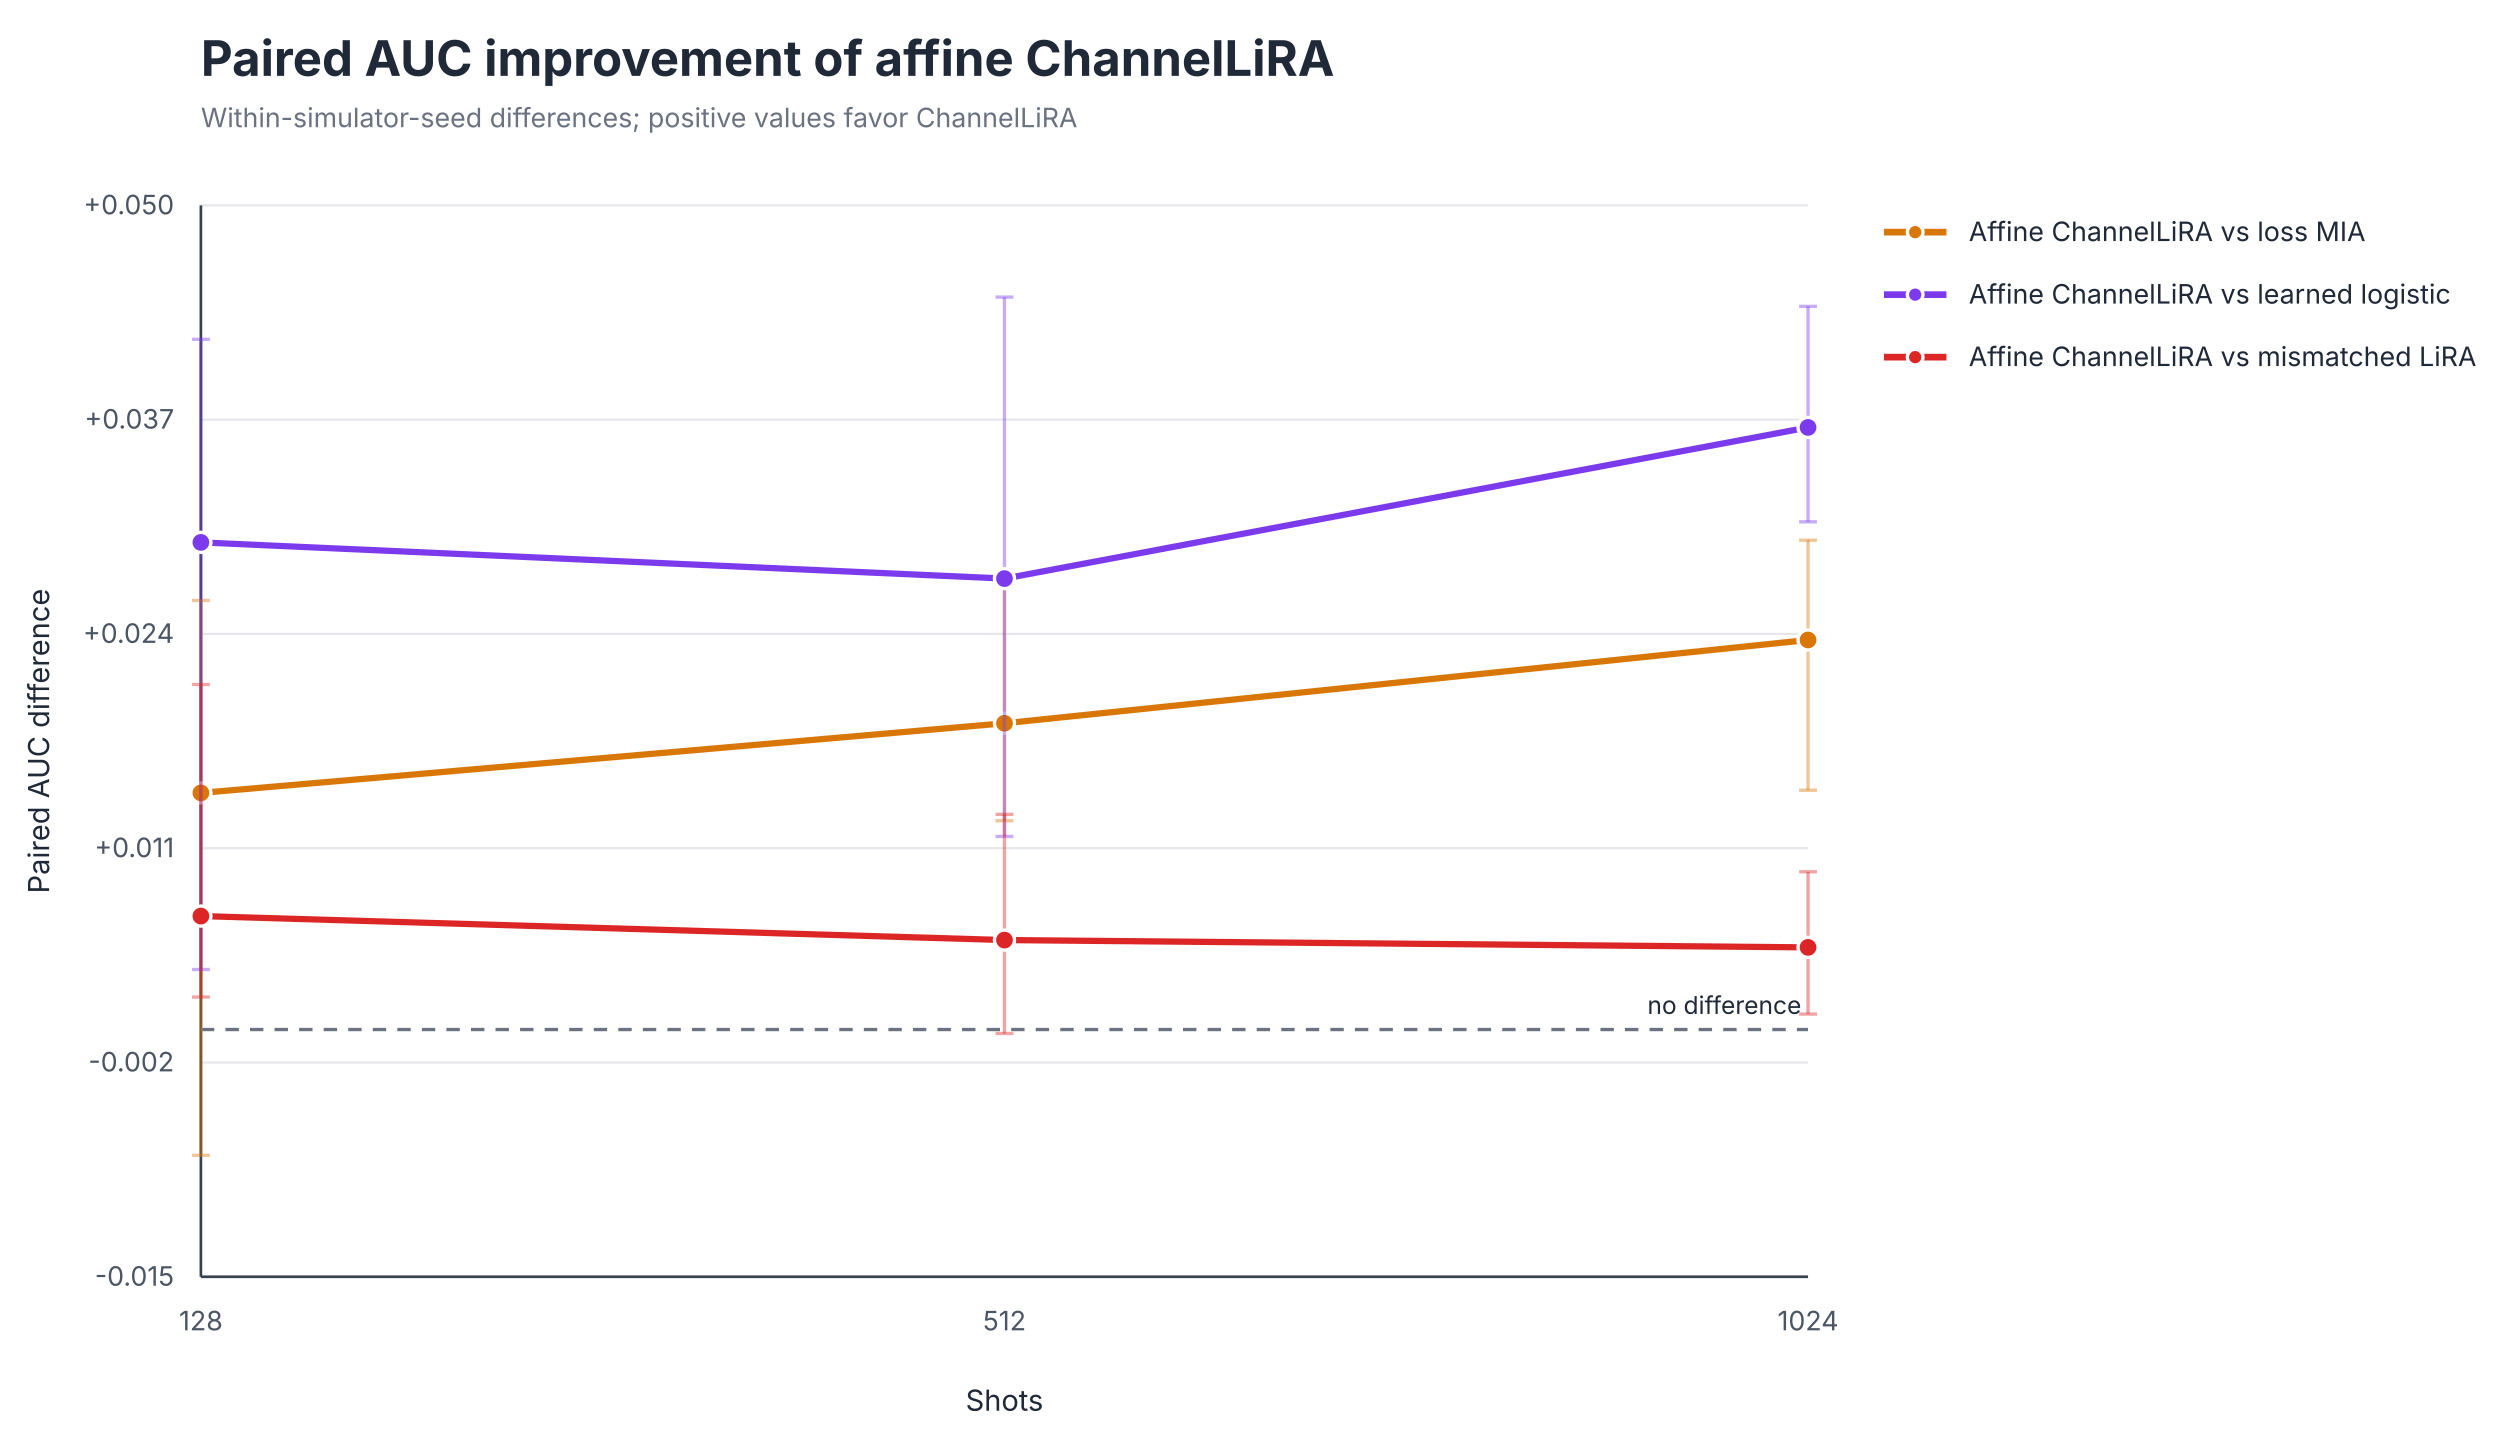
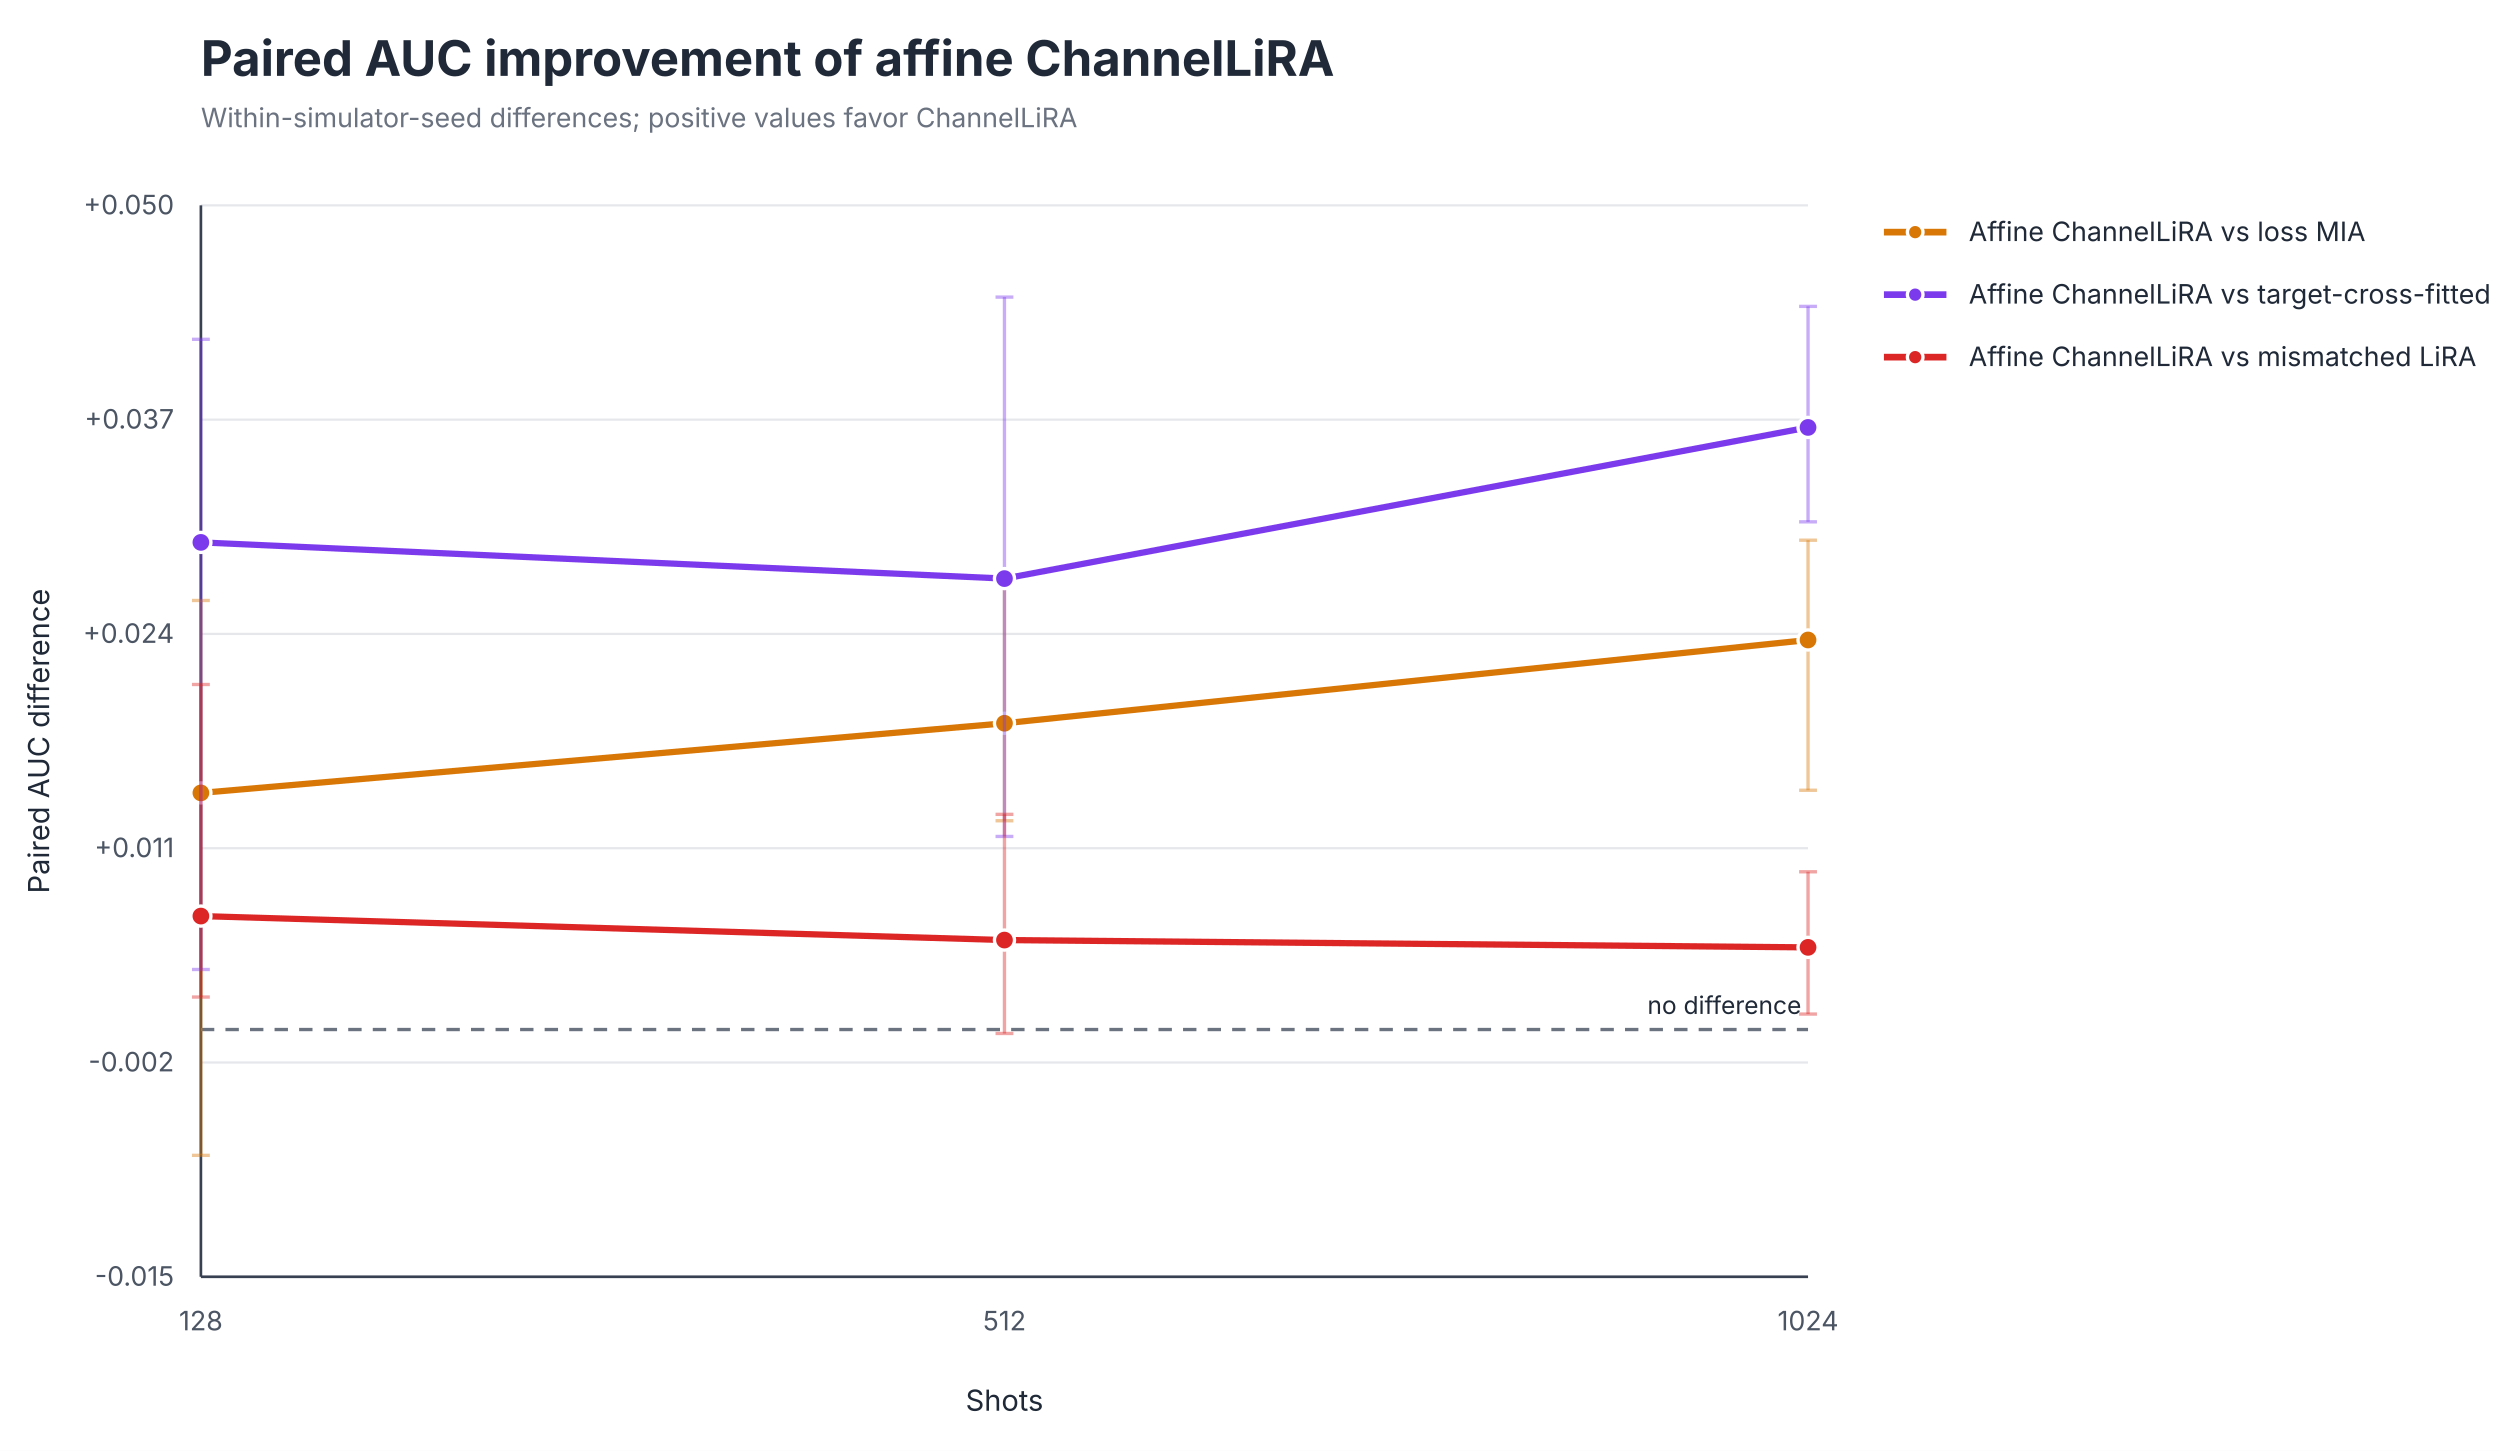
<svg xmlns="http://www.w3.org/2000/svg" width="1120" height="650" viewBox="0 0 1120 650">
  <rect width="100%" height="100%" fill="#ffffff" />
  <style>text{font-family:Inter,system-ui,-apple-system,sans-serif;fill:#1f2937}.grid{stroke:#e5e7eb;stroke-width:1}.axis{stroke:#374151;stroke-width:1.2}.tick{font-size:12px;fill:#4b5563}.title{font-size:22px;font-weight:700}.subtitle{font-size:12px;fill:#6b7280}.legend{font-size:12px}</style>
  <text class="title" x="90.00" y="34.00" font-size="12" text-anchor="start">Paired AUC improvement of affine ChannelLiRA</text>
  <text class="subtitle" x="90.00" y="57.00" font-size="12" text-anchor="start">Within-simulator-seed differences; positive values favor ChannelLiRA</text>
  <line class="grid" x1="90.00" y1="572.00" x2="810.00" y2="572.00" stroke="#374151" stroke-width="1.0" opacity="1.0" />
  <text class="tick" x="78.00" y="576.00" font-size="12" text-anchor="end">-0.015</text>
  <line class="grid" x1="90.00" y1="476.00" x2="810.00" y2="476.00" stroke="#374151" stroke-width="1.0" opacity="1.0" />
  <text class="tick" x="78.00" y="480.00" font-size="12" text-anchor="end">-0.002</text>
  <line class="grid" x1="90.00" y1="380.00" x2="810.00" y2="380.00" stroke="#374151" stroke-width="1.0" opacity="1.0" />
  <text class="tick" x="78.00" y="384.00" font-size="12" text-anchor="end">+0.011</text>
  <line class="grid" x1="90.00" y1="284.00" x2="810.00" y2="284.00" stroke="#374151" stroke-width="1.0" opacity="1.0" />
  <text class="tick" x="78.00" y="288.00" font-size="12" text-anchor="end">+0.024</text>
  <line class="grid" x1="90.00" y1="188.00" x2="810.00" y2="188.00" stroke="#374151" stroke-width="1.0" opacity="1.0" />
  <text class="tick" x="78.00" y="192.00" font-size="12" text-anchor="end">+0.037</text>
  <line class="grid" x1="90.00" y1="92.00" x2="810.00" y2="92.00" stroke="#374151" stroke-width="1.0" opacity="1.0" />
  <text class="tick" x="78.00" y="96.00" font-size="12" text-anchor="end">+0.050</text>
  <line class="axis" x1="90.00" y1="92.00" x2="90.00" y2="572.00" stroke="#374151" stroke-width="1.0" opacity="1.0" />
  <line class="axis" x1="90.00" y1="572.00" x2="810.00" y2="572.00" stroke="#374151" stroke-width="1.0" opacity="1.0" />
  <text class="tick" x="90.00" y="596.00" font-size="12" text-anchor="middle">128</text>
  <text class="tick" x="450.00" y="596.00" font-size="12" text-anchor="middle">512</text>
  <text class="tick" x="810.00" y="596.00" font-size="12" text-anchor="middle">1024</text>
  <text x="450.00" y="632.00" font-size="13" text-anchor="middle">Shots</text>
  <text x="22.00" y="332.00" font-size="13" text-anchor="middle" transform="rotate(-90.0 22.00 332.00)">Paired AUC difference</text>
  <line x1="90.00" y1="461.23" x2="810.00" y2="461.23" stroke="#6b7280" stroke-width="1.5" opacity="1.0" stroke-dasharray="6 5" />
  <text x="807.00" y="454.23" font-size="11" text-anchor="end" fill="#6b7280">no difference</text>
  <line x1="90.00" y1="517.60" x2="90.00" y2="269.01" stroke="#d97706" stroke-width="1.5" opacity="0.42" />
  <line x1="86.00" y1="517.60" x2="94.00" y2="517.60" stroke="#d97706" stroke-width="1.5" opacity="0.42" />
  <line x1="86.00" y1="269.01" x2="94.00" y2="269.01" stroke="#d97706" stroke-width="1.5" opacity="0.42" />
  <line x1="450.00" y1="367.70" x2="450.00" y2="258.58" stroke="#d97706" stroke-width="1.5" opacity="0.42" />
  <line x1="446.00" y1="367.70" x2="454.00" y2="367.70" stroke="#d97706" stroke-width="1.5" opacity="0.42" />
  <line x1="446.00" y1="258.58" x2="454.00" y2="258.58" stroke="#d97706" stroke-width="1.5" opacity="0.42" />
  <line x1="810.00" y1="354.03" x2="810.00" y2="242.01" stroke="#d97706" stroke-width="1.5" opacity="0.42" />
  <line x1="806.00" y1="354.03" x2="814.00" y2="354.03" stroke="#d97706" stroke-width="1.5" opacity="0.42" />
  <line x1="806.00" y1="242.01" x2="814.00" y2="242.01" stroke="#d97706" stroke-width="1.5" opacity="0.42" />
  <polyline points="90.00,355.22 450.00,324.02 810.00,286.71" fill="none" stroke="#d97706" stroke-width="2.8" stroke-linejoin="round" stroke-linecap="round" />
  <circle cx="90.00" cy="355.22" r="4.50" fill="#d97706" stroke="#ffffff" stroke-width="1.5" />
  <circle cx="450.00" cy="324.02" r="4.50" fill="#d97706" stroke="#ffffff" stroke-width="1.5" />
  <circle cx="810.00" cy="286.71" r="4.50" fill="#d97706" stroke="#ffffff" stroke-width="1.5" />
  <line x1="90.00" y1="434.33" x2="90.00" y2="152.01" stroke="#7c3aed" stroke-width="1.5" opacity="0.42" />
  <line x1="86.00" y1="434.33" x2="94.00" y2="434.33" stroke="#7c3aed" stroke-width="1.5" opacity="0.42" />
  <line x1="86.00" y1="152.01" x2="94.00" y2="152.01" stroke="#7c3aed" stroke-width="1.5" opacity="0.42" />
  <line x1="450.00" y1="374.73" x2="450.00" y2="133.10" stroke="#7c3aed" stroke-width="1.5" opacity="0.42" />
  <line x1="446.00" y1="374.73" x2="454.00" y2="374.73" stroke="#7c3aed" stroke-width="1.5" opacity="0.42" />
  <line x1="446.00" y1="133.10" x2="454.00" y2="133.10" stroke="#7c3aed" stroke-width="1.5" opacity="0.42" />
  <line x1="810.00" y1="233.78" x2="810.00" y2="137.26" stroke="#7c3aed" stroke-width="1.5" opacity="0.42" />
  <line x1="806.00" y1="233.78" x2="814.00" y2="233.78" stroke="#7c3aed" stroke-width="1.5" opacity="0.42" />
  <line x1="806.00" y1="137.26" x2="814.00" y2="137.26" stroke="#7c3aed" stroke-width="1.5" opacity="0.42" />
  <polyline points="90.00,242.99 450.00,259.21 810.00,191.49" fill="none" stroke="#7c3aed" stroke-width="2.8" stroke-linejoin="round" stroke-linecap="round" />
  <circle cx="90.00" cy="242.99" r="4.50" fill="#7c3aed" stroke="#ffffff" stroke-width="1.5" />
  <circle cx="450.00" cy="259.21" r="4.50" fill="#7c3aed" stroke="#ffffff" stroke-width="1.5" />
  <circle cx="810.00" cy="191.49" r="4.50" fill="#7c3aed" stroke="#ffffff" stroke-width="1.5" />
  <line x1="90.00" y1="446.68" x2="90.00" y2="306.65" stroke="#dc2626" stroke-width="1.5" opacity="0.42" />
  <line x1="86.00" y1="446.68" x2="94.00" y2="446.68" stroke="#dc2626" stroke-width="1.5" opacity="0.42" />
  <line x1="86.00" y1="306.65" x2="94.00" y2="306.65" stroke="#dc2626" stroke-width="1.5" opacity="0.42" />
  <line x1="450.00" y1="463.00" x2="450.00" y2="364.83" stroke="#dc2626" stroke-width="1.5" opacity="0.42" />
  <line x1="446.00" y1="463.00" x2="454.00" y2="463.00" stroke="#dc2626" stroke-width="1.5" opacity="0.42" />
  <line x1="446.00" y1="364.83" x2="454.00" y2="364.83" stroke="#dc2626" stroke-width="1.5" opacity="0.42" />
  <line x1="810.00" y1="454.30" x2="810.00" y2="390.56" stroke="#dc2626" stroke-width="1.5" opacity="0.42" />
  <line x1="806.00" y1="454.30" x2="814.00" y2="454.30" stroke="#dc2626" stroke-width="1.5" opacity="0.42" />
  <line x1="806.00" y1="390.56" x2="814.00" y2="390.56" stroke="#dc2626" stroke-width="1.5" opacity="0.42" />
  <polyline points="90.00,410.40 450.00,421.15 810.00,424.42" fill="none" stroke="#dc2626" stroke-width="2.8" stroke-linejoin="round" stroke-linecap="round" />
  <circle cx="90.00" cy="410.40" r="4.50" fill="#dc2626" stroke="#ffffff" stroke-width="1.5" />
  <circle cx="450.00" cy="421.15" r="4.50" fill="#dc2626" stroke="#ffffff" stroke-width="1.5" />
  <circle cx="810.00" cy="424.42" r="4.50" fill="#dc2626" stroke="#ffffff" stroke-width="1.5" />
  <line x1="844.00" y1="104.00" x2="872.00" y2="104.00" stroke="#d97706" stroke-width="3" opacity="1.0" />
  <circle cx="858.00" cy="104.00" r="3.50" fill="#d97706" stroke="#ffffff" stroke-width="1.5" />
  <text class="legend" x="882.00" y="108.00" font-size="12" text-anchor="start">Affine ChannelLiRA vs loss MIA</text>
  <line x1="844.00" y1="132.00" x2="872.00" y2="132.00" stroke="#7c3aed" stroke-width="3" opacity="1.0" />
  <circle cx="858.00" cy="132.00" r="3.50" fill="#7c3aed" stroke="#ffffff" stroke-width="1.5" />
-   <text class="legend" x="882.00" y="136.00" font-size="12" text-anchor="start">Affine ChannelLiRA vs learned logistic</text>
+   <text class="legend" x="882.00" y="136.00" font-size="12" text-anchor="start">Affine ChannelLiRA vs target-cross-fitted learned MIA</text>
  <line x1="844.00" y1="160.00" x2="872.00" y2="160.00" stroke="#dc2626" stroke-width="3" opacity="1.0" />
  <circle cx="858.00" cy="160.00" r="3.50" fill="#dc2626" stroke="#ffffff" stroke-width="1.5" />
  <text class="legend" x="882.00" y="164.00" font-size="12" text-anchor="start">Affine ChannelLiRA vs mismatched LiRA</text>
</svg>
